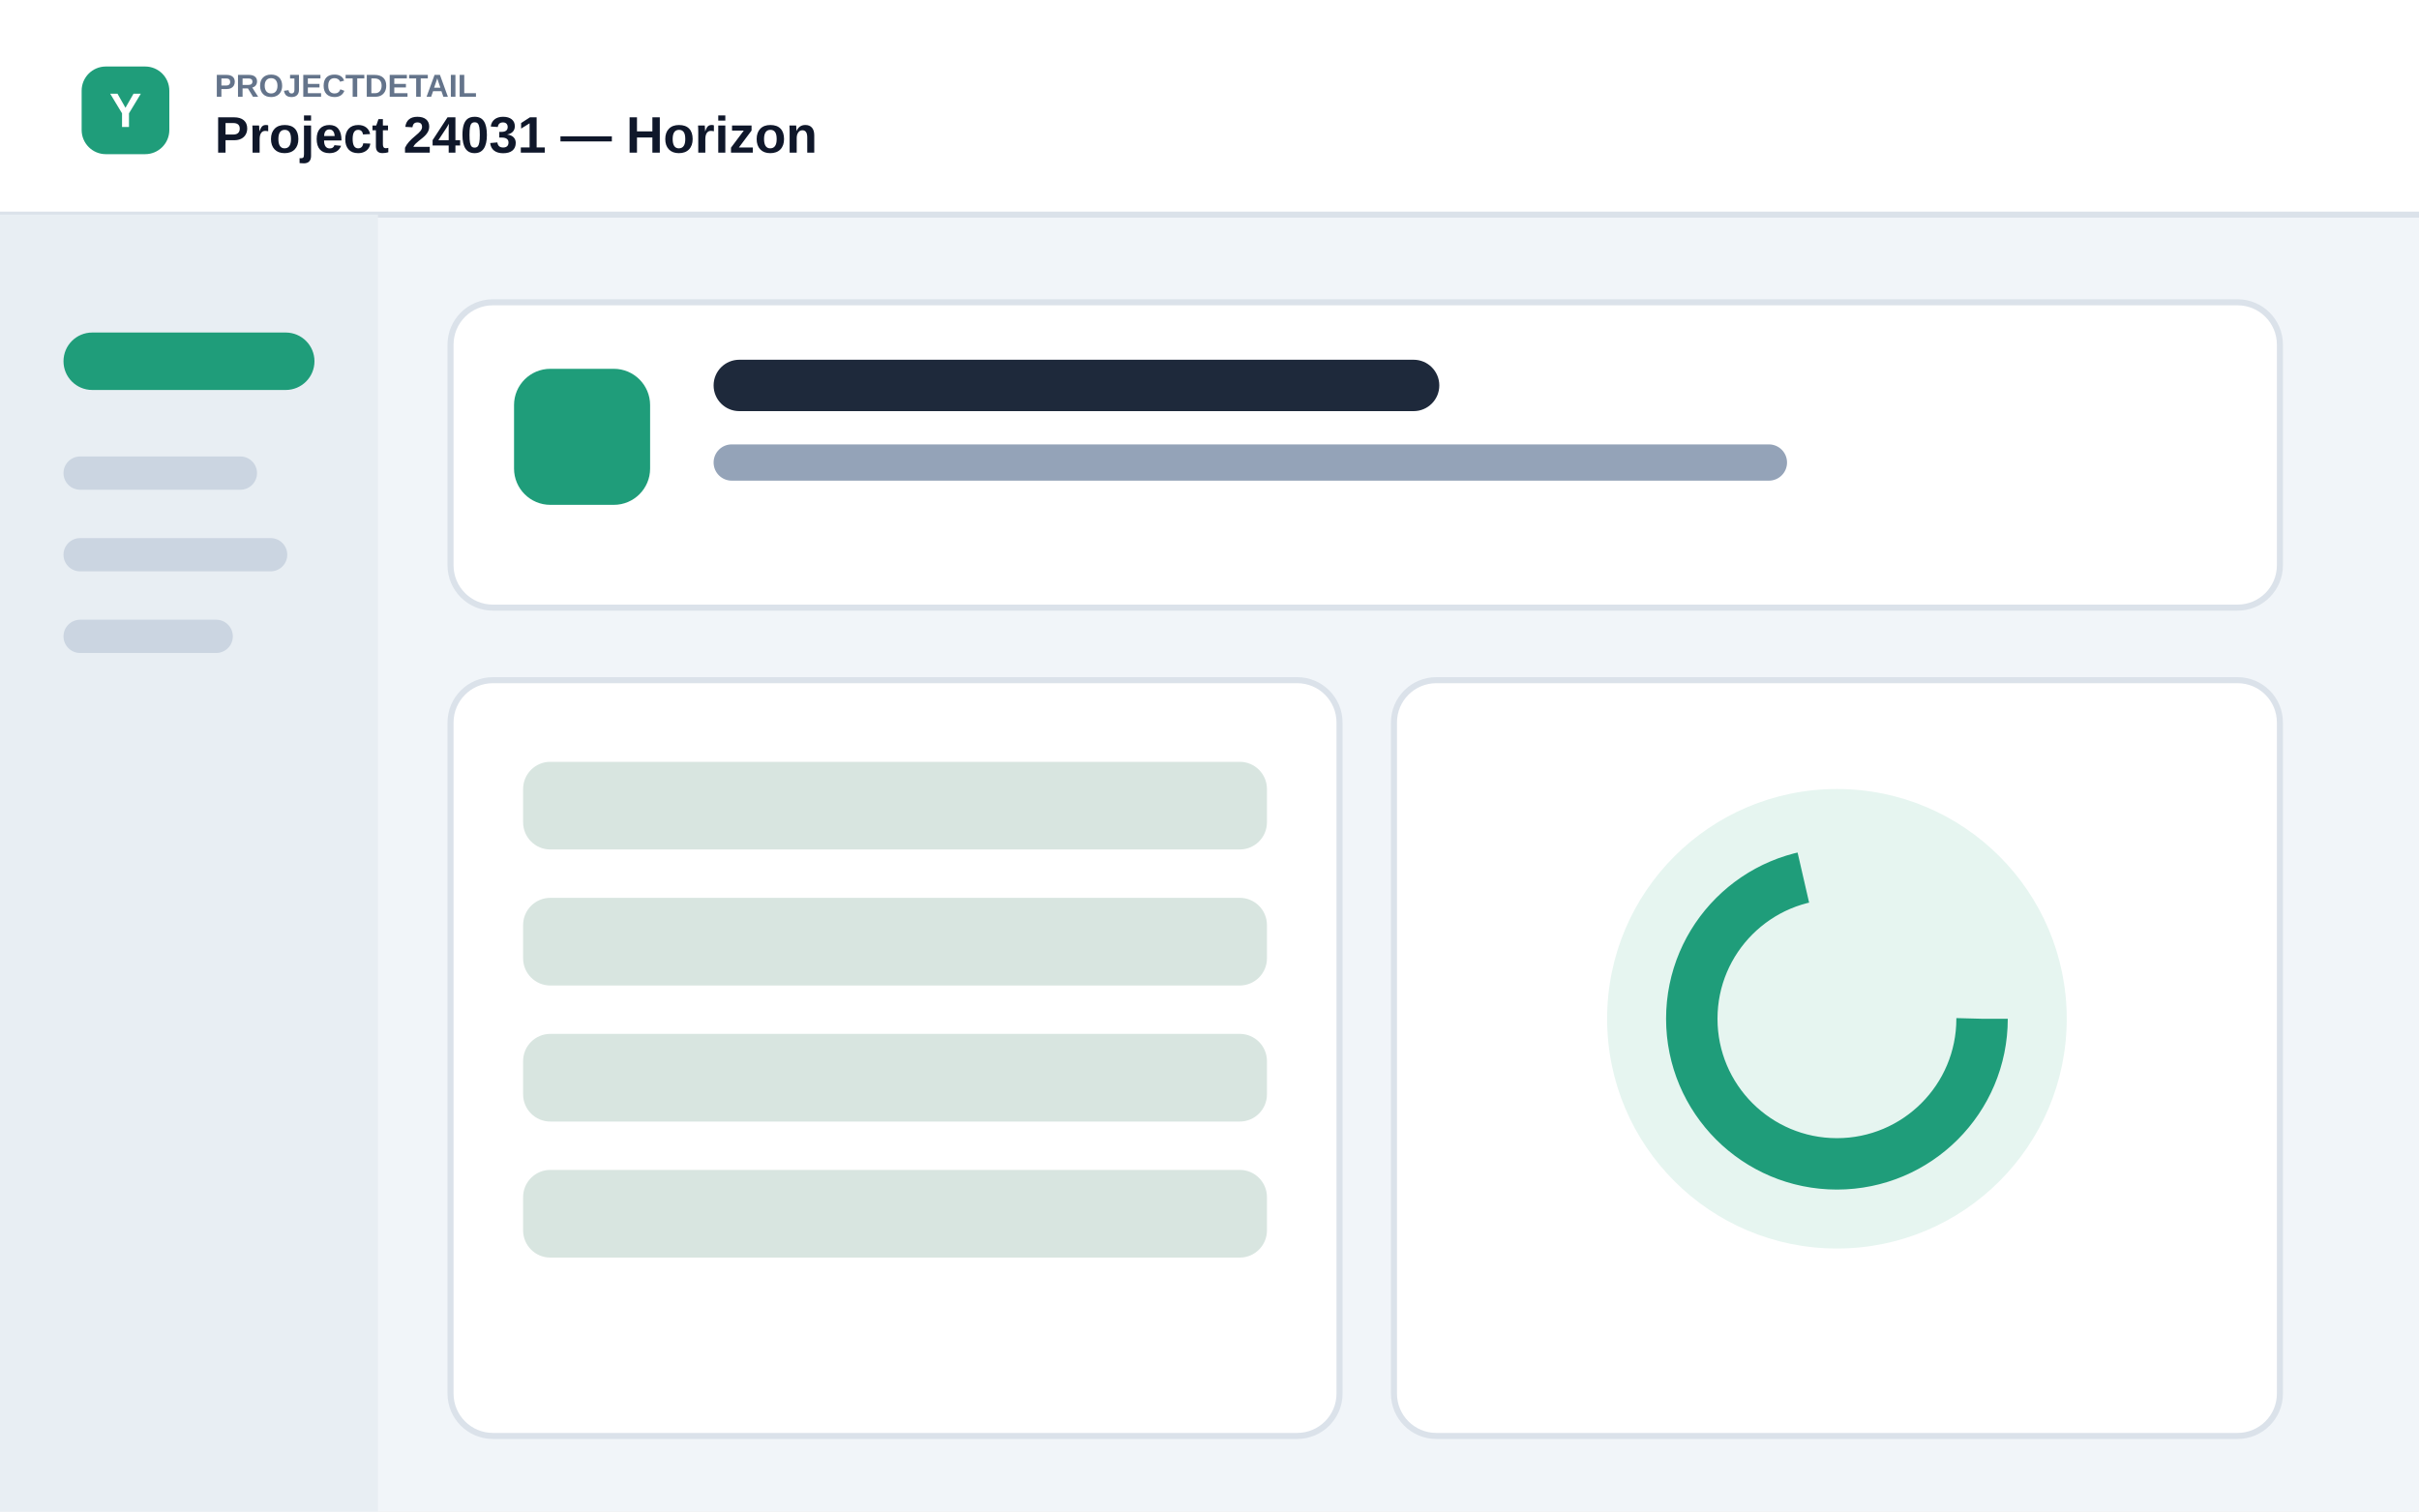
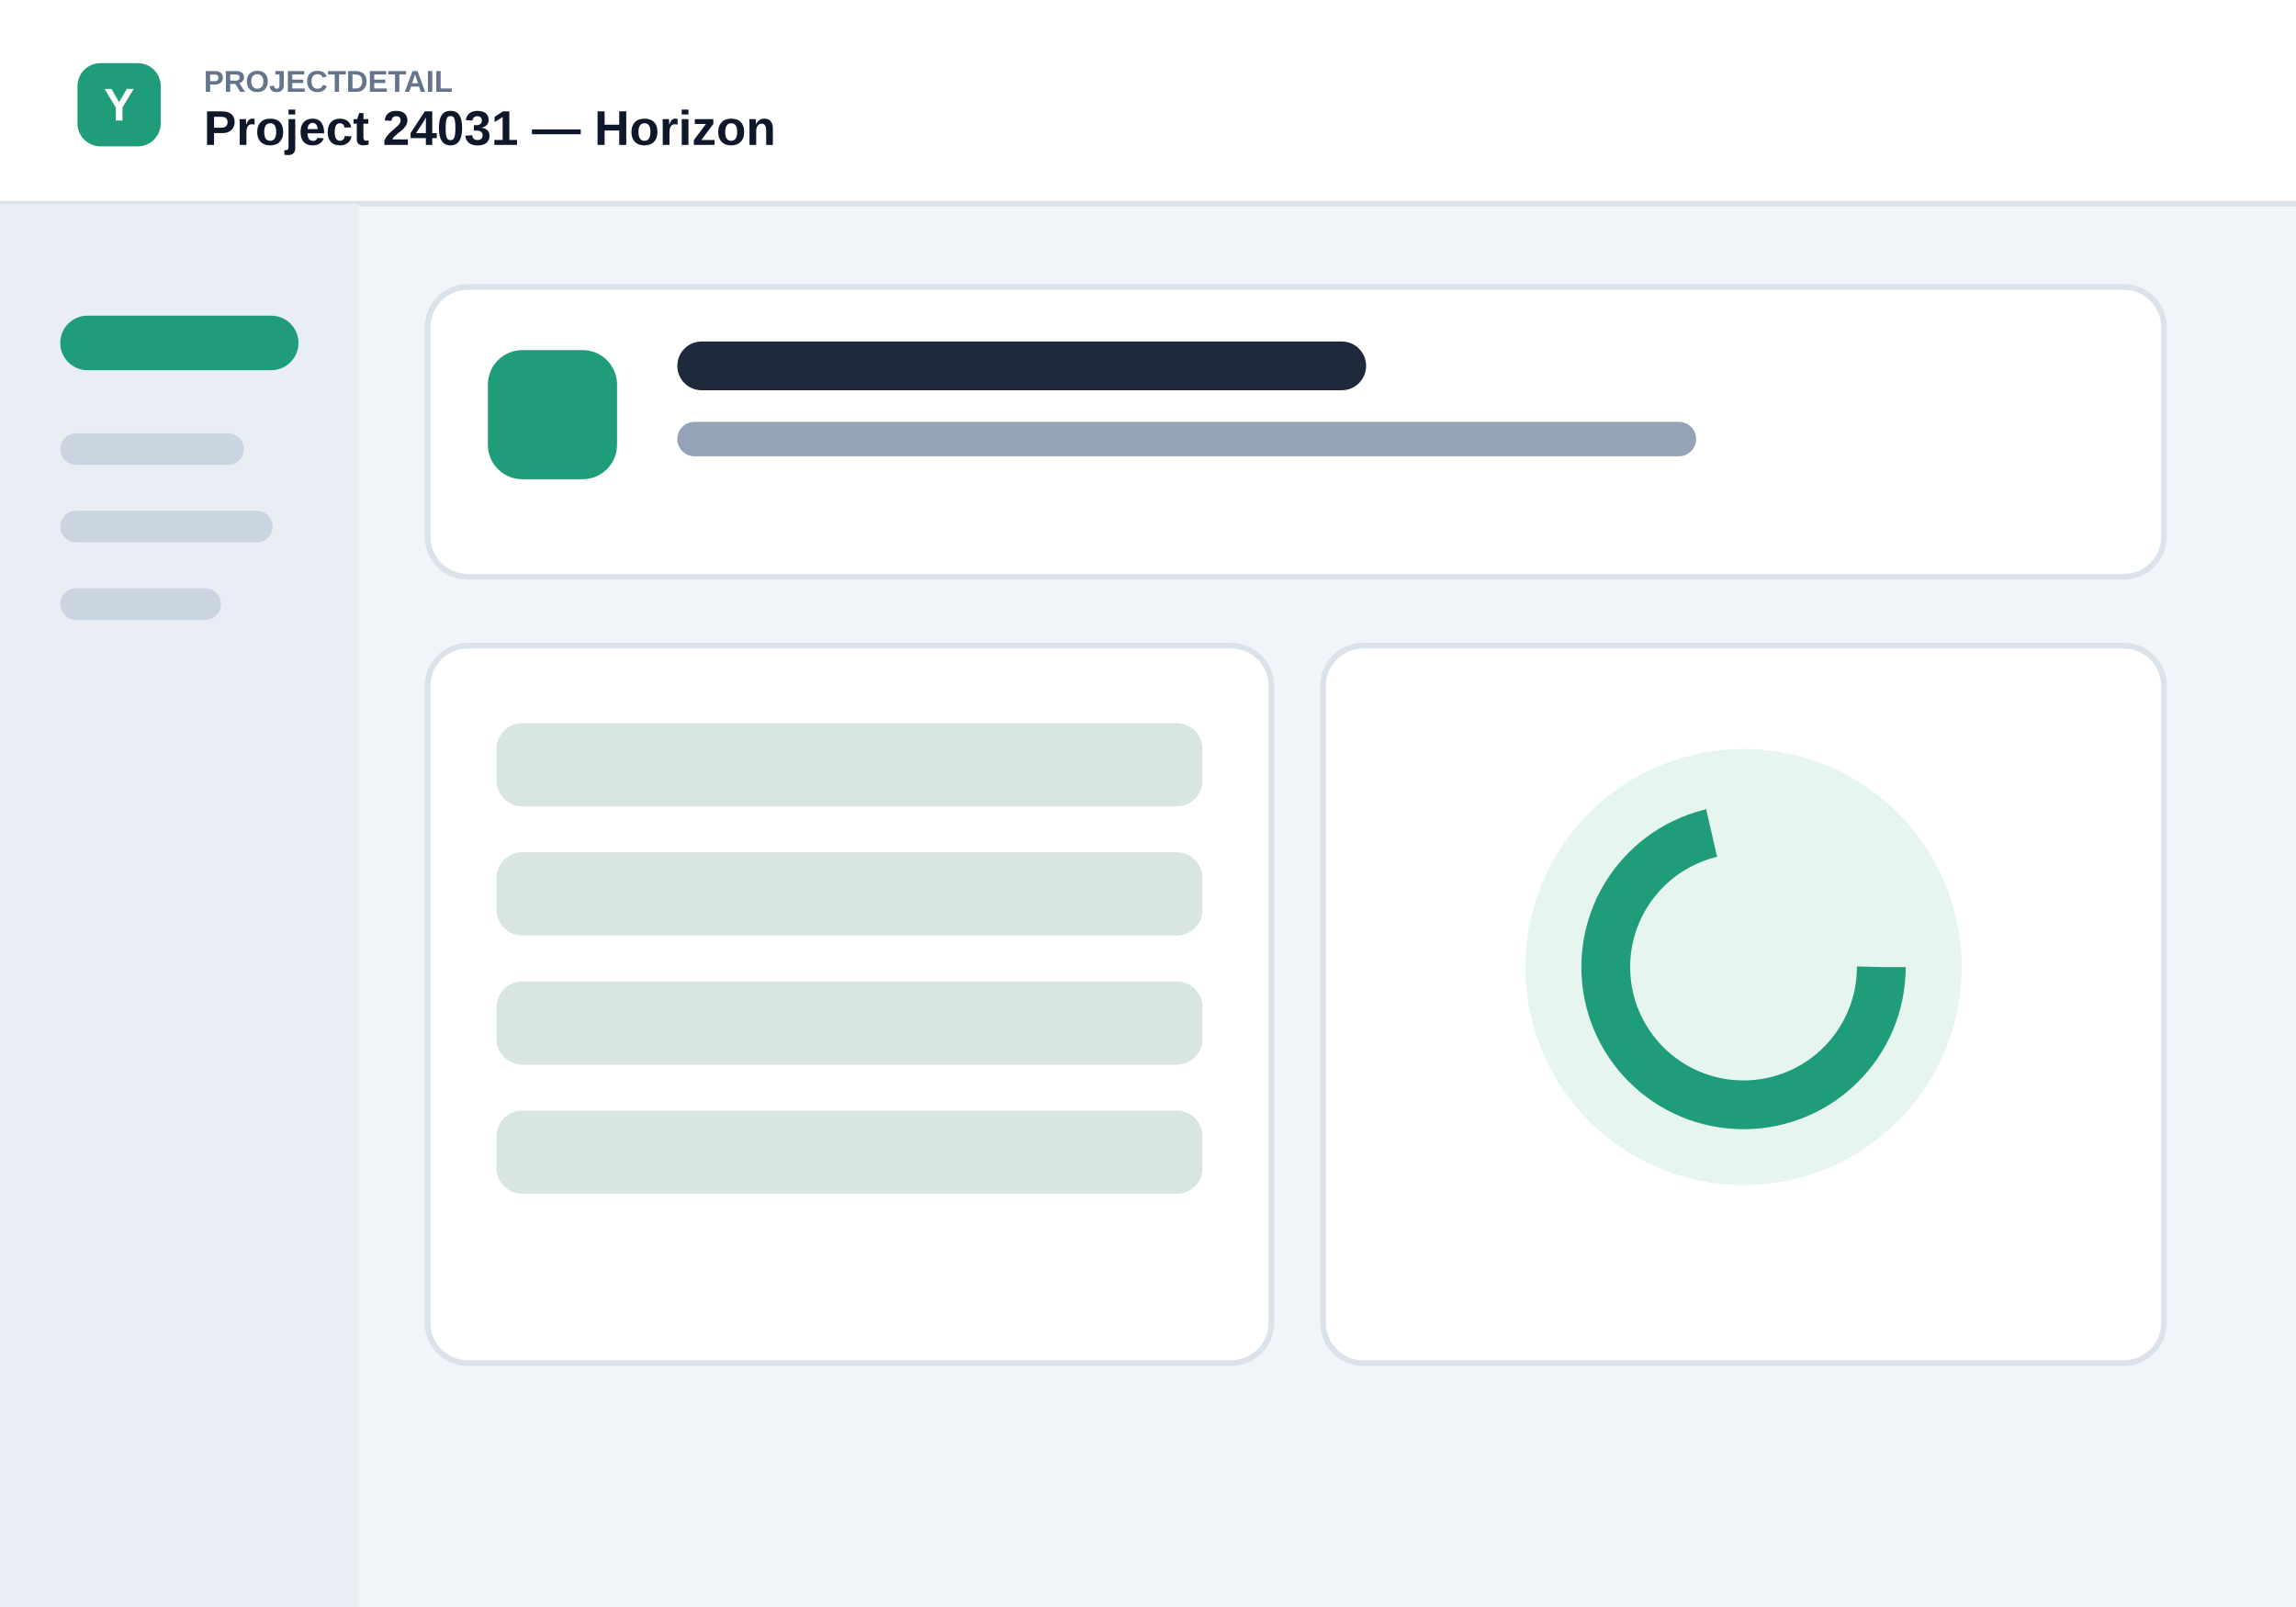
- <svg xmlns="http://www.w3.org/2000/svg" viewBox="0 0 1600 1000">
-   <rect width="1600" height="1000" fill="#f1f5f9" />
+ <svg xmlns="http://www.w3.org/2000/svg" width="1600" height="1120" viewBox="0 0 1600 1120">
+   <rect width="1600" height="1120" fill="#f1f5f9" />
  <rect width="1600" height="142" fill="#ffffff" />
  <path d="M0 142h1600" stroke="#dbe2ea" stroke-width="4" />
  <rect x="54" y="44" width="58" height="58" rx="16" fill="#1f9d7a" />
  <text x="83" y="84" fill="#fff" font-family="Arial,sans-serif" font-size="32" font-weight="700" text-anchor="middle">Y</text>
  <text x="142" y="64" fill="#64748b" font-family="Arial,sans-serif" font-size="21" font-weight="700">PROJECTDETAIL</text>
  <text x="142" y="101" fill="#0f172a" font-family="Arial,sans-serif" font-size="34" font-weight="700">Project 24031 — Horizon</text>
-   <rect x="0" y="142" width="250" height="858" fill="#e8eef3" />
+   <rect x="0" y="142" width="250" height="978" fill="#e8eef3" />
  <rect x="42" y="220" width="166" height="38" rx="19" fill="#1f9d7a" />
  <g fill="#cbd5e1">
    <rect x="42" y="302" width="128" height="22" rx="11" />
    <rect x="42" y="356" width="148" height="22" rx="11" />
    <rect x="42" y="410" width="112" height="22" rx="11" />
  </g>
  <rect x="298" y="200" width="1210" height="202" rx="28" fill="#ffffff" stroke="#dbe2ea" stroke-width="4" />
  <rect x="340" y="244" width="90" height="90" rx="24" fill="#1f9d7a" />
  <rect x="472" y="238" width="480" height="34" rx="17" fill="#1e293b" />
  <rect x="472" y="294" width="710" height="24" rx="12" fill="#94a3b8" />
  <rect x="298" y="450" width="588" height="500" rx="28" fill="#ffffff" stroke="#dbe2ea" stroke-width="4" />
  <rect x="922" y="450" width="586" height="500" rx="28" fill="#ffffff" stroke="#dbe2ea" stroke-width="4" />
  <g fill="#d8e5e0">
    <rect x="346" y="504" width="492" height="58" rx="18" />
    <rect x="346" y="594" width="492" height="58" rx="18" />
    <rect x="346" y="684" width="492" height="58" rx="18" />
    <rect x="346" y="774" width="492" height="58" rx="18" />
  </g>
  <circle cx="1215" cy="674" r="152" fill="#e6f5f0" />
  <circle cx="1215" cy="674" r="96" fill="none" stroke="#1f9d7a" stroke-width="34" stroke-dasharray="430 180" />
</svg>
